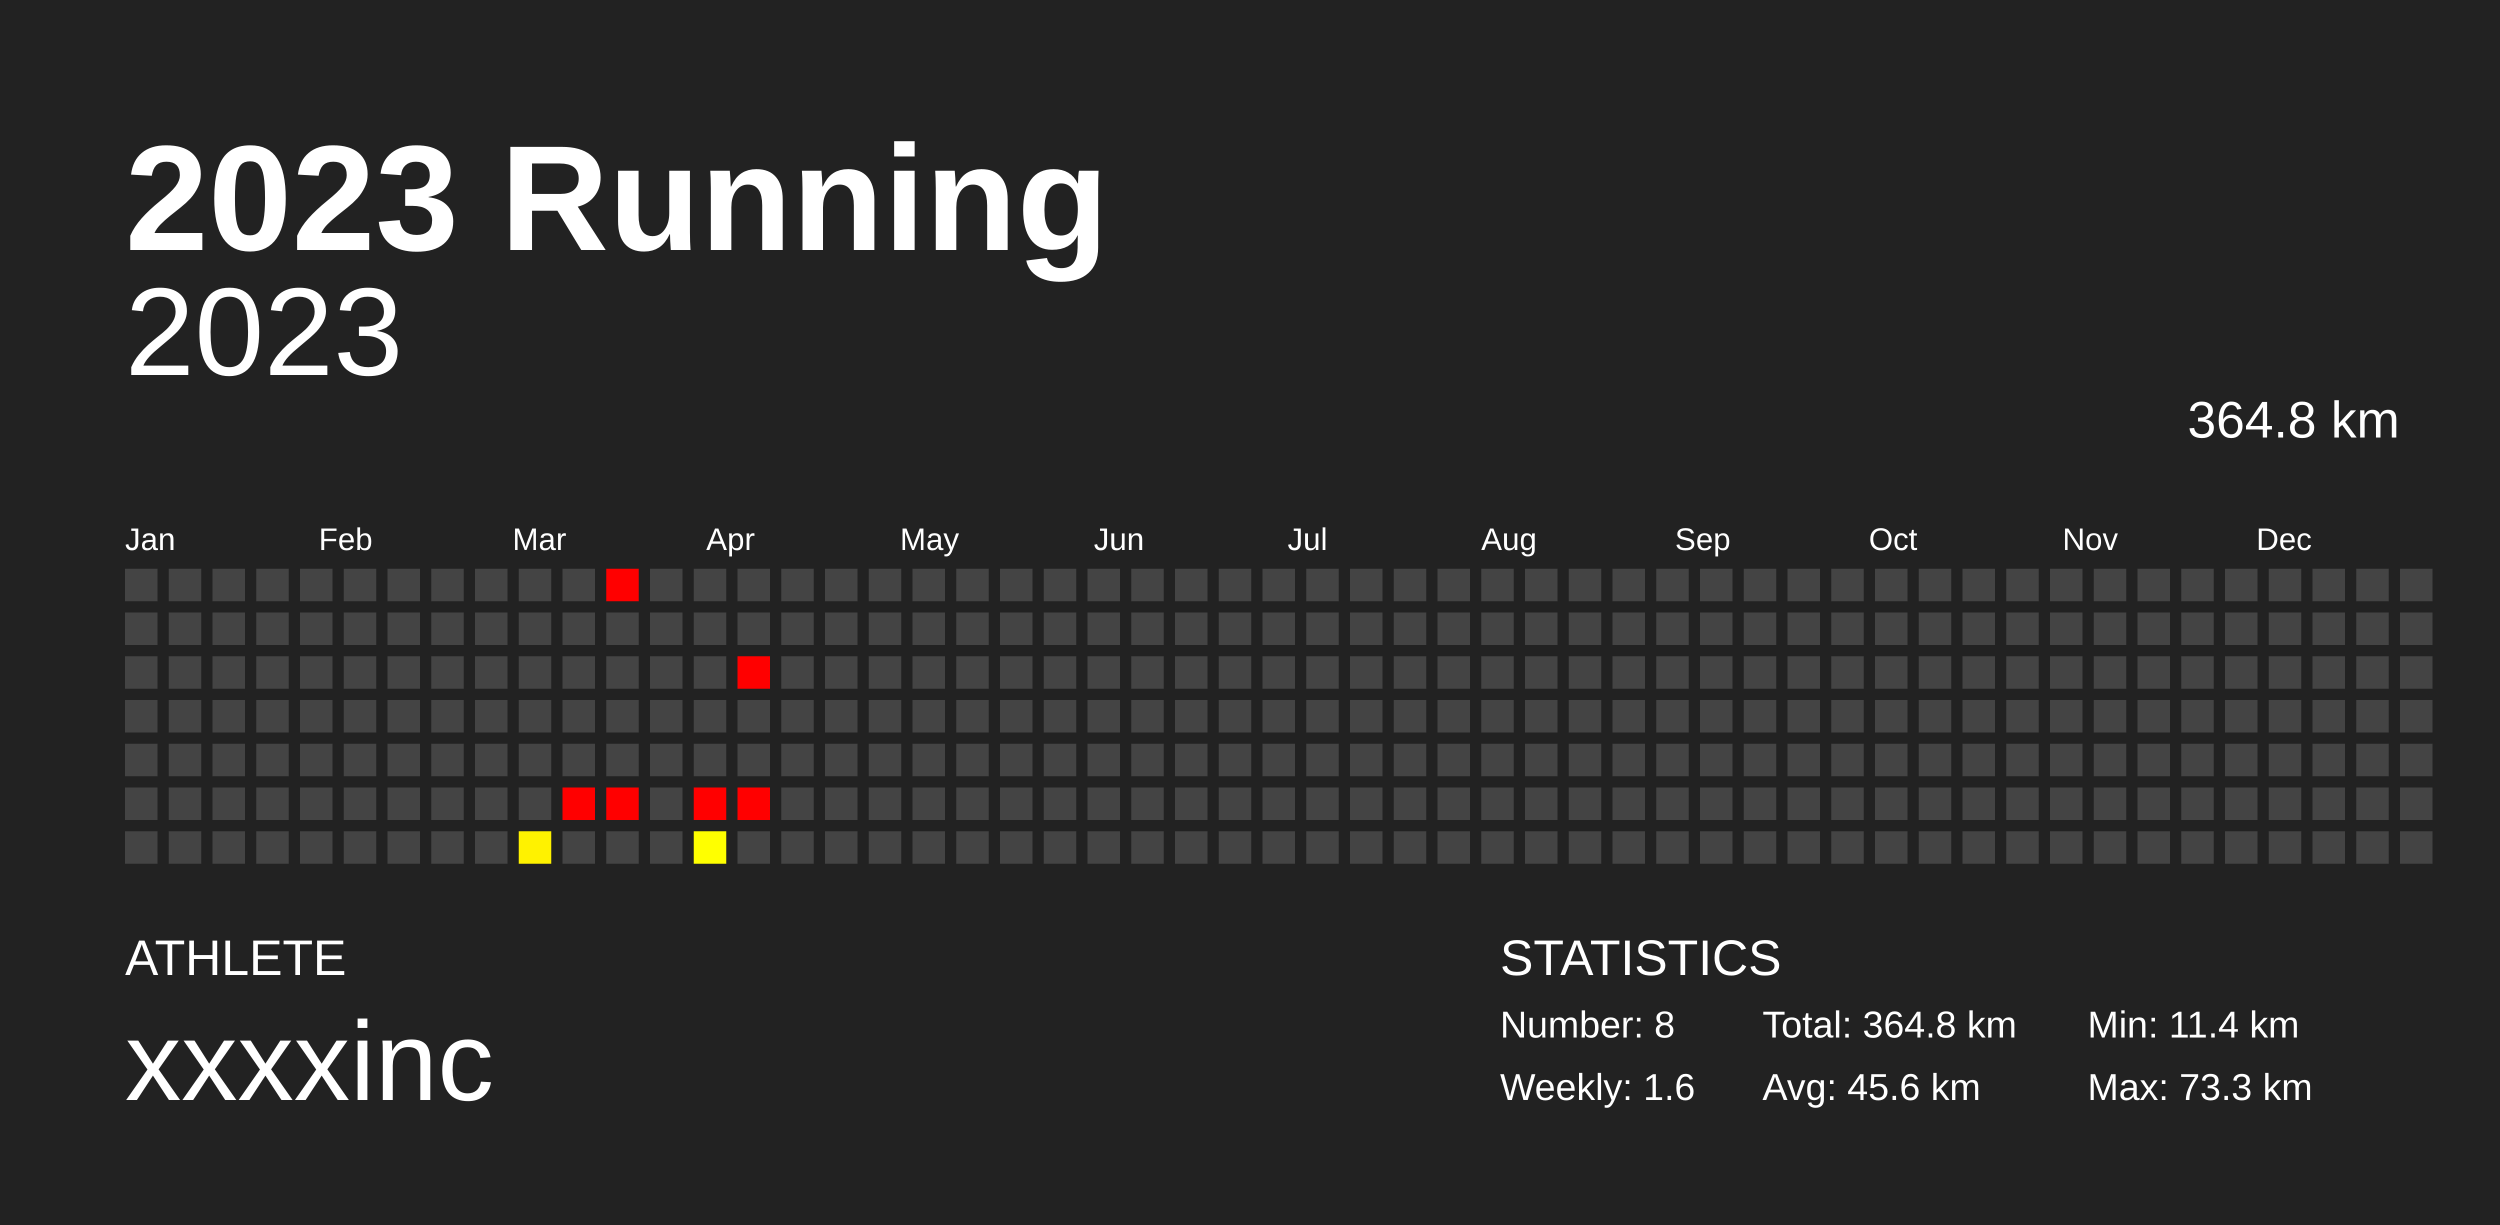
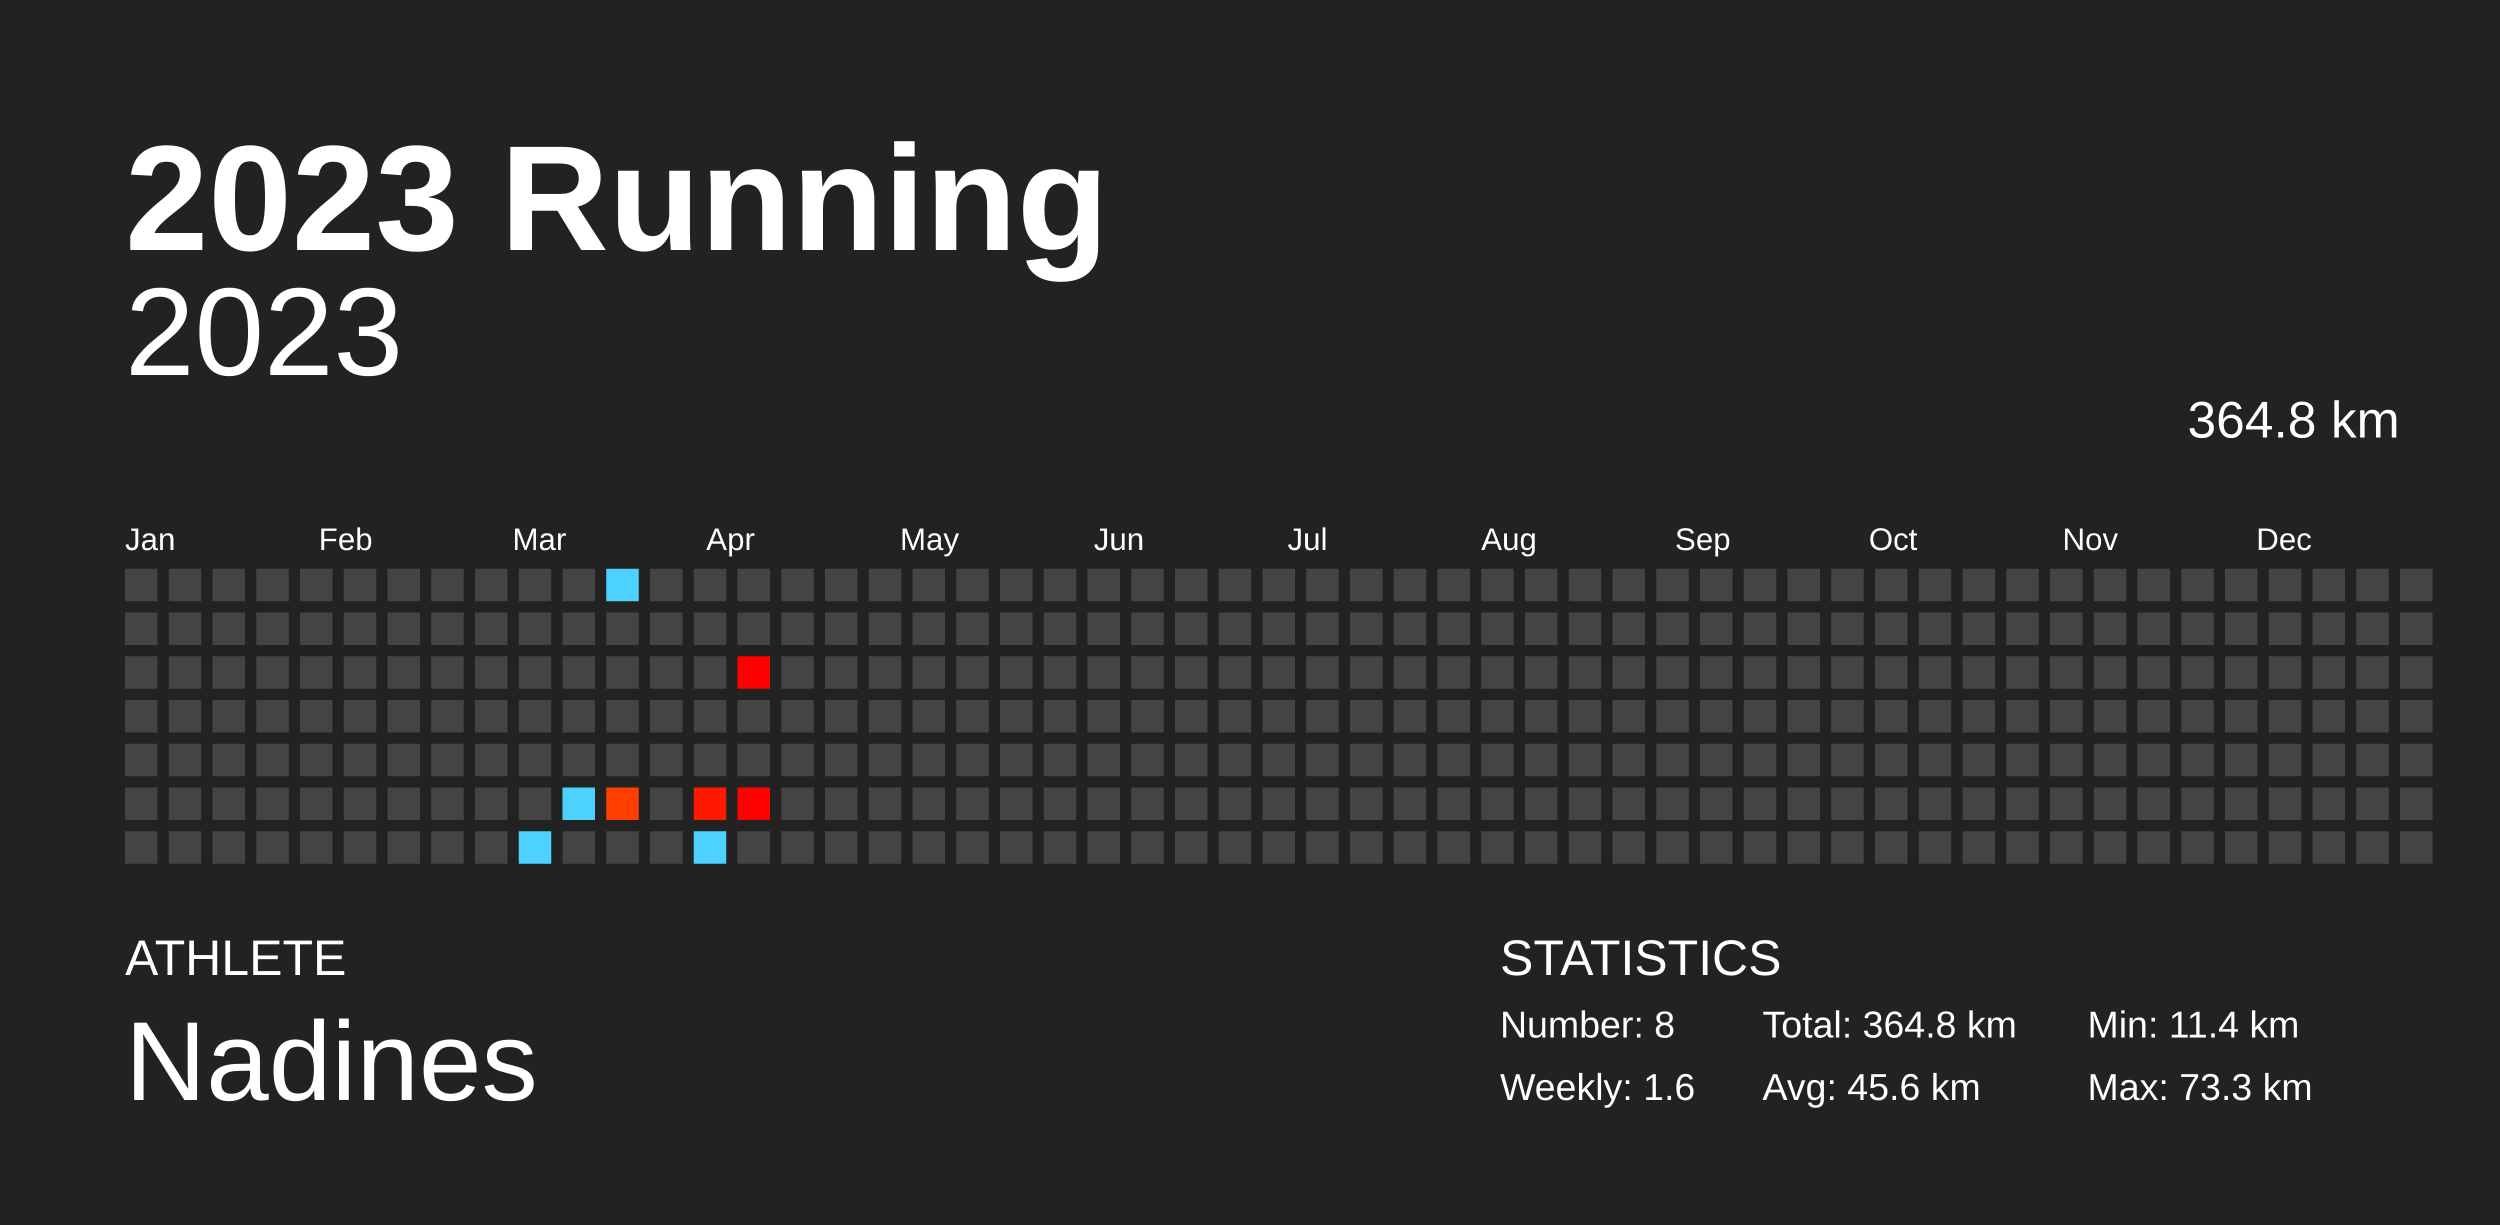
<svg xmlns="http://www.w3.org/2000/svg" baseProfile="full" height="98mm" version="1.1" viewBox="0,0,200,98" width="200mm">
  <defs />
  <rect fill="#222222" height="98" width="200" x="0" y="0" />
  <text fill="#FFFFFF" style="font-size:12px; font-family:Arial; font-weight:bold;" x="10" y="20">2023 Running</text>
  <text fill="#FFFFFF" style="font-size:4px; font-family:Arial" x="10" y="78">ATHLETE</text>
-   <text fill="#FFFFFF" style="font-size:9px; font-family:Arial" x="10" y="88">xxxxinc</text>
+   <text fill="#FFFFFF" style="font-size:9px; font-family:Arial" x="10" y="88">Nadines</text>
  <text fill="#FFFFFF" style="font-size:4px; font-family:Arial" x="120" y="78">STATISTICS</text>
  <text fill="#FFFFFF" style="font-size:3px; font-family:Arial" x="120" y="83">Number: 8</text>
  <text fill="#FFFFFF" style="font-size:3px; font-family:Arial" x="120" y="88">Weekly: 1.6</text>
  <text fill="#FFFFFF" style="font-size:3px; font-family:Arial" x="141" y="83">Total: 364.8 km</text>
  <text fill="#FFFFFF" style="font-size:3px; font-family:Arial" x="141" y="88">Avg: 45.6 km</text>
  <text fill="#FFFFFF" style="font-size:3px; font-family:Arial" x="167" y="83">Min: 11.4 km</text>
  <text fill="#FFFFFF" style="font-size:3px; font-family:Arial" x="167" y="88">Max: 73.3 km</text>
  <text alignment-baseline="hanging" fill="#FFFFFF" style="font-size:10.0px; font-family:Arial;" x="10" y="30">2023</text>
  <text alignment-baseline="hanging" fill="#FFFFFF" style="font-size:4.125px; font-family:Arial;" x="175" y="35">364.8 km</text>
  <text fill="#FFFFFF" style="font-size:2.5px; font-family:Arial" x="10.0" y="44">Jan</text>
  <text fill="#FFFFFF" style="font-size:2.5px; font-family:Arial" x="25.5" y="44">Feb</text>
  <text fill="#FFFFFF" style="font-size:2.5px; font-family:Arial" x="41.0" y="44">Mar</text>
  <text fill="#FFFFFF" style="font-size:2.5px; font-family:Arial" x="56.5" y="44">Apr</text>
  <text fill="#FFFFFF" style="font-size:2.5px; font-family:Arial" x="72.0" y="44">May</text>
  <text fill="#FFFFFF" style="font-size:2.5px; font-family:Arial" x="87.5" y="44">Jun</text>
  <text fill="#FFFFFF" style="font-size:2.5px; font-family:Arial" x="103.0" y="44">Jul</text>
  <text fill="#FFFFFF" style="font-size:2.5px; font-family:Arial" x="118.5" y="44">Aug</text>
  <text fill="#FFFFFF" style="font-size:2.5px; font-family:Arial" x="134.0" y="44">Sep</text>
  <text fill="#FFFFFF" style="font-size:2.5px; font-family:Arial" x="149.5" y="44">Oct</text>
  <text fill="#FFFFFF" style="font-size:2.5px; font-family:Arial" x="165.0" y="44">Nov</text>
  <text fill="#FFFFFF" style="font-size:2.5px; font-family:Arial" x="180.5" y="44">Dec</text>
  <rect fill="#444444" height="2.6" width="2.6" x="10.0" y="45.5" />
  <rect fill="#444444" height="2.6" width="2.6" x="10.0" y="49.0" />
  <rect fill="#444444" height="2.6" width="2.6" x="10.0" y="52.5" />
  <rect fill="#444444" height="2.6" width="2.6" x="10.0" y="56.0" />
  <rect fill="#444444" height="2.6" width="2.6" x="10.0" y="59.5" />
  <rect fill="#444444" height="2.6" width="2.6" x="10.0" y="63.0" />
  <rect fill="#444444" height="2.6" width="2.6" x="10.0" y="66.5" />
  <rect fill="#444444" height="2.6" width="2.6" x="13.5" y="45.5" />
  <rect fill="#444444" height="2.6" width="2.6" x="13.5" y="49.0" />
  <rect fill="#444444" height="2.6" width="2.6" x="13.5" y="52.5" />
  <rect fill="#444444" height="2.6" width="2.6" x="13.5" y="56.0" />
  <rect fill="#444444" height="2.6" width="2.6" x="13.5" y="59.5" />
  <rect fill="#444444" height="2.6" width="2.6" x="13.5" y="63.0" />
  <rect fill="#444444" height="2.6" width="2.6" x="13.5" y="66.5" />
  <rect fill="#444444" height="2.6" width="2.6" x="17.0" y="45.5" />
  <rect fill="#444444" height="2.6" width="2.6" x="17.0" y="49.0" />
  <rect fill="#444444" height="2.6" width="2.6" x="17.0" y="52.5" />
  <rect fill="#444444" height="2.6" width="2.6" x="17.0" y="56.0" />
  <rect fill="#444444" height="2.6" width="2.6" x="17.0" y="59.5" />
  <rect fill="#444444" height="2.6" width="2.6" x="17.0" y="63.0" />
  <rect fill="#444444" height="2.6" width="2.6" x="17.0" y="66.5" />
  <rect fill="#444444" height="2.6" width="2.6" x="20.5" y="45.5" />
  <rect fill="#444444" height="2.6" width="2.6" x="20.5" y="49.0" />
  <rect fill="#444444" height="2.6" width="2.6" x="20.5" y="52.5" />
  <rect fill="#444444" height="2.6" width="2.6" x="20.5" y="56.0" />
  <rect fill="#444444" height="2.6" width="2.6" x="20.5" y="59.5" />
  <rect fill="#444444" height="2.6" width="2.6" x="20.5" y="63.0" />
  <rect fill="#444444" height="2.6" width="2.6" x="20.5" y="66.5" />
  <rect fill="#444444" height="2.6" width="2.6" x="24.0" y="45.5" />
  <rect fill="#444444" height="2.6" width="2.6" x="24.0" y="49.0" />
  <rect fill="#444444" height="2.6" width="2.6" x="24.0" y="52.5" />
  <rect fill="#444444" height="2.6" width="2.6" x="24.0" y="56.0" />
  <rect fill="#444444" height="2.6" width="2.6" x="24.0" y="59.5" />
  <rect fill="#444444" height="2.6" width="2.6" x="24.0" y="63.0" />
  <rect fill="#444444" height="2.6" width="2.6" x="24.0" y="66.5" />
  <rect fill="#444444" height="2.6" width="2.6" x="27.5" y="45.5" />
  <rect fill="#444444" height="2.6" width="2.6" x="27.5" y="49.0" />
  <rect fill="#444444" height="2.6" width="2.6" x="27.5" y="52.5" />
  <rect fill="#444444" height="2.6" width="2.6" x="27.5" y="56.0" />
  <rect fill="#444444" height="2.6" width="2.6" x="27.5" y="59.5" />
  <rect fill="#444444" height="2.6" width="2.6" x="27.5" y="63.0" />
  <rect fill="#444444" height="2.6" width="2.6" x="27.5" y="66.5" />
  <rect fill="#444444" height="2.6" width="2.6" x="31.0" y="45.5" />
  <rect fill="#444444" height="2.6" width="2.6" x="31.0" y="49.0" />
  <rect fill="#444444" height="2.6" width="2.6" x="31.0" y="52.5" />
  <rect fill="#444444" height="2.6" width="2.6" x="31.0" y="56.0" />
  <rect fill="#444444" height="2.6" width="2.6" x="31.0" y="59.5" />
  <rect fill="#444444" height="2.6" width="2.6" x="31.0" y="63.0" />
  <rect fill="#444444" height="2.6" width="2.6" x="31.0" y="66.5" />
  <rect fill="#444444" height="2.6" width="2.6" x="34.5" y="45.5" />
  <rect fill="#444444" height="2.6" width="2.6" x="34.5" y="49.0" />
  <rect fill="#444444" height="2.6" width="2.6" x="34.5" y="52.5" />
  <rect fill="#444444" height="2.6" width="2.6" x="34.5" y="56.0" />
  <rect fill="#444444" height="2.6" width="2.6" x="34.5" y="59.5" />
  <rect fill="#444444" height="2.6" width="2.6" x="34.5" y="63.0" />
  <rect fill="#444444" height="2.6" width="2.6" x="34.5" y="66.5" />
  <rect fill="#444444" height="2.6" width="2.6" x="38.0" y="45.5" />
  <rect fill="#444444" height="2.6" width="2.6" x="38.0" y="49.0" />
  <rect fill="#444444" height="2.6" width="2.6" x="38.0" y="52.5" />
  <rect fill="#444444" height="2.6" width="2.6" x="38.0" y="56.0" />
  <rect fill="#444444" height="2.6" width="2.6" x="38.0" y="59.5" />
  <rect fill="#444444" height="2.6" width="2.6" x="38.0" y="63.0" />
  <rect fill="#444444" height="2.6" width="2.6" x="38.0" y="66.5" />
  <rect fill="#444444" height="2.6" width="2.6" x="41.5" y="45.5" />
  <rect fill="#444444" height="2.6" width="2.6" x="41.5" y="49.0" />
  <rect fill="#444444" height="2.6" width="2.6" x="41.5" y="52.5" />
  <rect fill="#444444" height="2.6" width="2.6" x="41.5" y="56.0" />
  <rect fill="#444444" height="2.6" width="2.6" x="41.5" y="59.5" />
  <rect fill="#444444" height="2.6" width="2.6" x="41.5" y="63.0" />
-   <rect fill="#fff200" height="2.6" width="2.6" x="41.5" y="66.5" />
+   <rect fill="#4dd2ff" height="2.6" width="2.6" x="41.5" y="66.5" />
  <rect fill="#444444" height="2.6" width="2.6" x="45.0" y="45.5" />
  <rect fill="#444444" height="2.6" width="2.6" x="45.0" y="49.0" />
  <rect fill="#444444" height="2.6" width="2.6" x="45.0" y="52.5" />
  <rect fill="#444444" height="2.6" width="2.6" x="45.0" y="56.0" />
  <rect fill="#444444" height="2.6" width="2.6" x="45.0" y="59.5" />
-   <rect fill="red" height="2.6" width="2.6" x="45.0" y="63.0" />
+   <rect fill="#4dd2ff" height="2.6" width="2.6" x="45.0" y="63.0" />
  <rect fill="#444444" height="2.6" width="2.6" x="45.0" y="66.5" />
-   <rect fill="red" height="2.6" width="2.6" x="48.5" y="45.5" />
+   <rect fill="#4dd2ff" height="2.6" width="2.6" x="48.5" y="45.5" />
  <rect fill="#444444" height="2.6" width="2.6" x="48.5" y="49.0" />
  <rect fill="#444444" height="2.6" width="2.6" x="48.5" y="52.5" />
  <rect fill="#444444" height="2.6" width="2.6" x="48.5" y="56.0" />
  <rect fill="#444444" height="2.6" width="2.6" x="48.5" y="59.5" />
-   <rect fill="red" height="2.6" width="2.6" x="48.5" y="63.0" />
+   <rect fill="#ff3e00" height="2.6" width="2.6" x="48.5" y="63.0" />
  <rect fill="#444444" height="2.6" width="2.6" x="48.5" y="66.5" />
  <rect fill="#444444" height="2.6" width="2.6" x="52.0" y="45.5" />
  <rect fill="#444444" height="2.6" width="2.6" x="52.0" y="49.0" />
  <rect fill="#444444" height="2.6" width="2.6" x="52.0" y="52.5" />
  <rect fill="#444444" height="2.6" width="2.6" x="52.0" y="56.0" />
  <rect fill="#444444" height="2.6" width="2.6" x="52.0" y="59.5" />
  <rect fill="#444444" height="2.6" width="2.6" x="52.0" y="63.0" />
  <rect fill="#444444" height="2.6" width="2.6" x="52.0" y="66.5" />
  <rect fill="#444444" height="2.6" width="2.6" x="55.5" y="45.5" />
  <rect fill="#444444" height="2.6" width="2.6" x="55.5" y="49.0" />
  <rect fill="#444444" height="2.6" width="2.6" x="55.5" y="52.5" />
  <rect fill="#444444" height="2.6" width="2.6" x="55.5" y="56.0" />
  <rect fill="#444444" height="2.6" width="2.6" x="55.5" y="59.5" />
-   <rect fill="red" height="2.6" width="2.6" x="55.5" y="63.0" />
-   <rect fill="#ffff00" height="2.6" width="2.6" x="55.5" y="66.5" />
+   <rect fill="#ff1900" height="2.6" width="2.6" x="55.5" y="63.0" />
+   <rect fill="#4dd2ff" height="2.6" width="2.6" x="55.5" y="66.5" />
  <rect fill="#444444" height="2.6" width="2.6" x="59.0" y="45.5" />
  <rect fill="#444444" height="2.6" width="2.6" x="59.0" y="49.0" />
-   <rect fill="red" height="2.6" width="2.6" x="59.0" y="52.5" />
+   <rect fill="#ff0000" height="2.6" width="2.6" x="59.0" y="52.5" />
  <rect fill="#444444" height="2.6" width="2.6" x="59.0" y="56.0" />
  <rect fill="#444444" height="2.6" width="2.6" x="59.0" y="59.5" />
-   <rect fill="red" height="2.6" width="2.6" x="59.0" y="63.0" />
+   <rect fill="#ff0200" height="2.6" width="2.6" x="59.0" y="63.0" />
  <rect fill="#444444" height="2.6" width="2.6" x="59.0" y="66.5" />
  <rect fill="#444444" height="2.6" width="2.6" x="62.5" y="45.5" />
  <rect fill="#444444" height="2.6" width="2.6" x="62.5" y="49.0" />
  <rect fill="#444444" height="2.6" width="2.6" x="62.5" y="52.5" />
  <rect fill="#444444" height="2.6" width="2.6" x="62.5" y="56.0" />
  <rect fill="#444444" height="2.6" width="2.6" x="62.5" y="59.5" />
  <rect fill="#444444" height="2.6" width="2.6" x="62.5" y="63.0" />
  <rect fill="#444444" height="2.6" width="2.6" x="62.5" y="66.5" />
  <rect fill="#444444" height="2.6" width="2.6" x="66.0" y="45.5" />
  <rect fill="#444444" height="2.6" width="2.6" x="66.0" y="49.0" />
  <rect fill="#444444" height="2.6" width="2.6" x="66.0" y="52.5" />
  <rect fill="#444444" height="2.6" width="2.6" x="66.0" y="56.0" />
  <rect fill="#444444" height="2.6" width="2.6" x="66.0" y="59.5" />
  <rect fill="#444444" height="2.6" width="2.6" x="66.0" y="63.0" />
  <rect fill="#444444" height="2.6" width="2.6" x="66.0" y="66.5" />
  <rect fill="#444444" height="2.6" width="2.6" x="69.5" y="45.5" />
  <rect fill="#444444" height="2.6" width="2.6" x="69.5" y="49.0" />
  <rect fill="#444444" height="2.6" width="2.6" x="69.5" y="52.5" />
  <rect fill="#444444" height="2.6" width="2.6" x="69.5" y="56.0" />
  <rect fill="#444444" height="2.6" width="2.6" x="69.5" y="59.5" />
  <rect fill="#444444" height="2.6" width="2.6" x="69.5" y="63.0" />
  <rect fill="#444444" height="2.6" width="2.6" x="69.5" y="66.5" />
  <rect fill="#444444" height="2.6" width="2.6" x="73.0" y="45.5" />
  <rect fill="#444444" height="2.6" width="2.6" x="73.0" y="49.0" />
  <rect fill="#444444" height="2.6" width="2.6" x="73.0" y="52.5" />
  <rect fill="#444444" height="2.6" width="2.6" x="73.0" y="56.0" />
  <rect fill="#444444" height="2.6" width="2.6" x="73.0" y="59.5" />
  <rect fill="#444444" height="2.6" width="2.6" x="73.0" y="63.0" />
  <rect fill="#444444" height="2.6" width="2.6" x="73.0" y="66.5" />
  <rect fill="#444444" height="2.6" width="2.6" x="76.5" y="45.5" />
  <rect fill="#444444" height="2.6" width="2.6" x="76.5" y="49.0" />
  <rect fill="#444444" height="2.6" width="2.6" x="76.5" y="52.5" />
  <rect fill="#444444" height="2.6" width="2.6" x="76.5" y="56.0" />
  <rect fill="#444444" height="2.6" width="2.6" x="76.5" y="59.5" />
  <rect fill="#444444" height="2.6" width="2.6" x="76.5" y="63.0" />
  <rect fill="#444444" height="2.6" width="2.6" x="76.5" y="66.5" />
  <rect fill="#444444" height="2.6" width="2.6" x="80.0" y="45.5" />
  <rect fill="#444444" height="2.6" width="2.6" x="80.0" y="49.0" />
  <rect fill="#444444" height="2.6" width="2.6" x="80.0" y="52.5" />
  <rect fill="#444444" height="2.6" width="2.6" x="80.0" y="56.0" />
  <rect fill="#444444" height="2.6" width="2.6" x="80.0" y="59.5" />
  <rect fill="#444444" height="2.6" width="2.6" x="80.0" y="63.0" />
  <rect fill="#444444" height="2.6" width="2.6" x="80.0" y="66.5" />
  <rect fill="#444444" height="2.6" width="2.6" x="83.5" y="45.5" />
  <rect fill="#444444" height="2.6" width="2.6" x="83.5" y="49.0" />
  <rect fill="#444444" height="2.6" width="2.6" x="83.5" y="52.5" />
  <rect fill="#444444" height="2.6" width="2.6" x="83.5" y="56.0" />
  <rect fill="#444444" height="2.6" width="2.6" x="83.5" y="59.5" />
  <rect fill="#444444" height="2.6" width="2.6" x="83.5" y="63.0" />
  <rect fill="#444444" height="2.6" width="2.6" x="83.5" y="66.5" />
  <rect fill="#444444" height="2.6" width="2.6" x="87.0" y="45.5" />
  <rect fill="#444444" height="2.6" width="2.6" x="87.0" y="49.0" />
  <rect fill="#444444" height="2.6" width="2.6" x="87.0" y="52.5" />
  <rect fill="#444444" height="2.6" width="2.6" x="87.0" y="56.0" />
  <rect fill="#444444" height="2.6" width="2.6" x="87.0" y="59.5" />
  <rect fill="#444444" height="2.6" width="2.6" x="87.0" y="63.0" />
  <rect fill="#444444" height="2.6" width="2.6" x="87.0" y="66.5" />
  <rect fill="#444444" height="2.6" width="2.6" x="90.5" y="45.5" />
  <rect fill="#444444" height="2.6" width="2.6" x="90.5" y="49.0" />
  <rect fill="#444444" height="2.6" width="2.6" x="90.5" y="52.5" />
  <rect fill="#444444" height="2.6" width="2.6" x="90.5" y="56.0" />
  <rect fill="#444444" height="2.6" width="2.6" x="90.5" y="59.5" />
  <rect fill="#444444" height="2.6" width="2.6" x="90.5" y="63.0" />
  <rect fill="#444444" height="2.6" width="2.6" x="90.5" y="66.5" />
  <rect fill="#444444" height="2.6" width="2.6" x="94.0" y="45.5" />
  <rect fill="#444444" height="2.6" width="2.6" x="94.0" y="49.0" />
  <rect fill="#444444" height="2.6" width="2.6" x="94.0" y="52.5" />
  <rect fill="#444444" height="2.6" width="2.6" x="94.0" y="56.0" />
  <rect fill="#444444" height="2.6" width="2.6" x="94.0" y="59.5" />
  <rect fill="#444444" height="2.6" width="2.6" x="94.0" y="63.0" />
  <rect fill="#444444" height="2.6" width="2.6" x="94.0" y="66.5" />
  <rect fill="#444444" height="2.6" width="2.6" x="97.5" y="45.5" />
  <rect fill="#444444" height="2.6" width="2.6" x="97.5" y="49.0" />
  <rect fill="#444444" height="2.6" width="2.6" x="97.5" y="52.5" />
  <rect fill="#444444" height="2.6" width="2.6" x="97.5" y="56.0" />
  <rect fill="#444444" height="2.6" width="2.6" x="97.5" y="59.5" />
  <rect fill="#444444" height="2.6" width="2.6" x="97.5" y="63.0" />
  <rect fill="#444444" height="2.6" width="2.6" x="97.5" y="66.5" />
  <rect fill="#444444" height="2.6" width="2.6" x="101.0" y="45.5" />
  <rect fill="#444444" height="2.6" width="2.6" x="101.0" y="49.0" />
  <rect fill="#444444" height="2.6" width="2.6" x="101.0" y="52.5" />
  <rect fill="#444444" height="2.6" width="2.6" x="101.0" y="56.0" />
  <rect fill="#444444" height="2.6" width="2.6" x="101.0" y="59.5" />
  <rect fill="#444444" height="2.6" width="2.6" x="101.0" y="63.0" />
  <rect fill="#444444" height="2.6" width="2.6" x="101.0" y="66.5" />
  <rect fill="#444444" height="2.6" width="2.6" x="104.5" y="45.5" />
  <rect fill="#444444" height="2.6" width="2.6" x="104.5" y="49.0" />
  <rect fill="#444444" height="2.6" width="2.6" x="104.5" y="52.5" />
  <rect fill="#444444" height="2.6" width="2.6" x="104.5" y="56.0" />
  <rect fill="#444444" height="2.6" width="2.6" x="104.5" y="59.5" />
  <rect fill="#444444" height="2.6" width="2.6" x="104.5" y="63.0" />
  <rect fill="#444444" height="2.6" width="2.6" x="104.5" y="66.5" />
  <rect fill="#444444" height="2.6" width="2.6" x="108.0" y="45.5" />
  <rect fill="#444444" height="2.6" width="2.6" x="108.0" y="49.0" />
  <rect fill="#444444" height="2.6" width="2.6" x="108.0" y="52.5" />
  <rect fill="#444444" height="2.6" width="2.6" x="108.0" y="56.0" />
  <rect fill="#444444" height="2.6" width="2.6" x="108.0" y="59.5" />
  <rect fill="#444444" height="2.6" width="2.6" x="108.0" y="63.0" />
  <rect fill="#444444" height="2.6" width="2.6" x="108.0" y="66.5" />
  <rect fill="#444444" height="2.6" width="2.6" x="111.5" y="45.5" />
  <rect fill="#444444" height="2.6" width="2.6" x="111.5" y="49.0" />
  <rect fill="#444444" height="2.6" width="2.6" x="111.5" y="52.5" />
  <rect fill="#444444" height="2.6" width="2.6" x="111.5" y="56.0" />
  <rect fill="#444444" height="2.6" width="2.6" x="111.5" y="59.5" />
  <rect fill="#444444" height="2.6" width="2.6" x="111.5" y="63.0" />
  <rect fill="#444444" height="2.6" width="2.6" x="111.5" y="66.5" />
  <rect fill="#444444" height="2.6" width="2.6" x="115.0" y="45.5" />
  <rect fill="#444444" height="2.6" width="2.6" x="115.0" y="49.0" />
  <rect fill="#444444" height="2.6" width="2.6" x="115.0" y="52.5" />
  <rect fill="#444444" height="2.6" width="2.6" x="115.0" y="56.0" />
  <rect fill="#444444" height="2.6" width="2.6" x="115.0" y="59.5" />
  <rect fill="#444444" height="2.6" width="2.6" x="115.0" y="63.0" />
  <rect fill="#444444" height="2.6" width="2.6" x="115.0" y="66.5" />
  <rect fill="#444444" height="2.6" width="2.6" x="118.5" y="45.5" />
  <rect fill="#444444" height="2.6" width="2.6" x="118.5" y="49.0" />
  <rect fill="#444444" height="2.6" width="2.6" x="118.5" y="52.5" />
  <rect fill="#444444" height="2.6" width="2.6" x="118.5" y="56.0" />
  <rect fill="#444444" height="2.6" width="2.6" x="118.5" y="59.5" />
  <rect fill="#444444" height="2.6" width="2.6" x="118.5" y="63.0" />
  <rect fill="#444444" height="2.6" width="2.6" x="118.5" y="66.5" />
  <rect fill="#444444" height="2.6" width="2.6" x="122.0" y="45.5" />
  <rect fill="#444444" height="2.6" width="2.6" x="122.0" y="49.0" />
  <rect fill="#444444" height="2.6" width="2.6" x="122.0" y="52.5" />
  <rect fill="#444444" height="2.6" width="2.6" x="122.0" y="56.0" />
  <rect fill="#444444" height="2.6" width="2.6" x="122.0" y="59.5" />
  <rect fill="#444444" height="2.6" width="2.6" x="122.0" y="63.0" />
  <rect fill="#444444" height="2.6" width="2.6" x="122.0" y="66.5" />
  <rect fill="#444444" height="2.6" width="2.6" x="125.5" y="45.5" />
  <rect fill="#444444" height="2.6" width="2.6" x="125.5" y="49.0" />
  <rect fill="#444444" height="2.6" width="2.6" x="125.5" y="52.5" />
  <rect fill="#444444" height="2.6" width="2.6" x="125.5" y="56.0" />
  <rect fill="#444444" height="2.6" width="2.6" x="125.5" y="59.5" />
  <rect fill="#444444" height="2.6" width="2.6" x="125.5" y="63.0" />
  <rect fill="#444444" height="2.6" width="2.6" x="125.5" y="66.5" />
  <rect fill="#444444" height="2.6" width="2.6" x="129.0" y="45.5" />
  <rect fill="#444444" height="2.6" width="2.6" x="129.0" y="49.0" />
  <rect fill="#444444" height="2.6" width="2.6" x="129.0" y="52.5" />
  <rect fill="#444444" height="2.6" width="2.6" x="129.0" y="56.0" />
  <rect fill="#444444" height="2.6" width="2.6" x="129.0" y="59.5" />
  <rect fill="#444444" height="2.6" width="2.6" x="129.0" y="63.0" />
  <rect fill="#444444" height="2.6" width="2.6" x="129.0" y="66.5" />
  <rect fill="#444444" height="2.6" width="2.6" x="132.5" y="45.5" />
  <rect fill="#444444" height="2.6" width="2.6" x="132.5" y="49.0" />
  <rect fill="#444444" height="2.6" width="2.6" x="132.5" y="52.5" />
  <rect fill="#444444" height="2.6" width="2.6" x="132.5" y="56.0" />
  <rect fill="#444444" height="2.6" width="2.6" x="132.5" y="59.5" />
  <rect fill="#444444" height="2.6" width="2.6" x="132.5" y="63.0" />
  <rect fill="#444444" height="2.6" width="2.6" x="132.5" y="66.5" />
  <rect fill="#444444" height="2.6" width="2.6" x="136.0" y="45.5" />
  <rect fill="#444444" height="2.6" width="2.6" x="136.0" y="49.0" />
  <rect fill="#444444" height="2.6" width="2.6" x="136.0" y="52.5" />
  <rect fill="#444444" height="2.6" width="2.6" x="136.0" y="56.0" />
  <rect fill="#444444" height="2.6" width="2.6" x="136.0" y="59.5" />
  <rect fill="#444444" height="2.6" width="2.6" x="136.0" y="63.0" />
  <rect fill="#444444" height="2.6" width="2.6" x="136.0" y="66.5" />
  <rect fill="#444444" height="2.6" width="2.6" x="139.5" y="45.5" />
  <rect fill="#444444" height="2.6" width="2.6" x="139.5" y="49.0" />
  <rect fill="#444444" height="2.6" width="2.6" x="139.5" y="52.5" />
  <rect fill="#444444" height="2.6" width="2.6" x="139.5" y="56.0" />
  <rect fill="#444444" height="2.6" width="2.6" x="139.5" y="59.5" />
  <rect fill="#444444" height="2.6" width="2.6" x="139.5" y="63.0" />
  <rect fill="#444444" height="2.6" width="2.6" x="139.5" y="66.5" />
  <rect fill="#444444" height="2.6" width="2.6" x="143.0" y="45.5" />
  <rect fill="#444444" height="2.6" width="2.6" x="143.0" y="49.0" />
  <rect fill="#444444" height="2.6" width="2.6" x="143.0" y="52.5" />
  <rect fill="#444444" height="2.6" width="2.6" x="143.0" y="56.0" />
  <rect fill="#444444" height="2.6" width="2.6" x="143.0" y="59.5" />
  <rect fill="#444444" height="2.6" width="2.6" x="143.0" y="63.0" />
  <rect fill="#444444" height="2.6" width="2.6" x="143.0" y="66.5" />
  <rect fill="#444444" height="2.6" width="2.6" x="146.5" y="45.5" />
  <rect fill="#444444" height="2.6" width="2.6" x="146.5" y="49.0" />
  <rect fill="#444444" height="2.6" width="2.6" x="146.5" y="52.5" />
  <rect fill="#444444" height="2.6" width="2.6" x="146.5" y="56.0" />
  <rect fill="#444444" height="2.6" width="2.6" x="146.5" y="59.5" />
  <rect fill="#444444" height="2.6" width="2.6" x="146.5" y="63.0" />
  <rect fill="#444444" height="2.6" width="2.6" x="146.5" y="66.5" />
  <rect fill="#444444" height="2.6" width="2.6" x="150.0" y="45.5" />
  <rect fill="#444444" height="2.6" width="2.6" x="150.0" y="49.0" />
  <rect fill="#444444" height="2.6" width="2.6" x="150.0" y="52.5" />
  <rect fill="#444444" height="2.6" width="2.6" x="150.0" y="56.0" />
  <rect fill="#444444" height="2.6" width="2.6" x="150.0" y="59.5" />
  <rect fill="#444444" height="2.6" width="2.6" x="150.0" y="63.0" />
  <rect fill="#444444" height="2.6" width="2.6" x="150.0" y="66.5" />
  <rect fill="#444444" height="2.6" width="2.6" x="153.5" y="45.5" />
  <rect fill="#444444" height="2.6" width="2.6" x="153.5" y="49.0" />
  <rect fill="#444444" height="2.6" width="2.6" x="153.5" y="52.5" />
  <rect fill="#444444" height="2.6" width="2.6" x="153.5" y="56.0" />
  <rect fill="#444444" height="2.6" width="2.6" x="153.5" y="59.5" />
  <rect fill="#444444" height="2.6" width="2.6" x="153.5" y="63.0" />
  <rect fill="#444444" height="2.6" width="2.6" x="153.5" y="66.5" />
  <rect fill="#444444" height="2.6" width="2.6" x="157.0" y="45.5" />
  <rect fill="#444444" height="2.6" width="2.6" x="157.0" y="49.0" />
  <rect fill="#444444" height="2.6" width="2.6" x="157.0" y="52.5" />
  <rect fill="#444444" height="2.6" width="2.6" x="157.0" y="56.0" />
  <rect fill="#444444" height="2.6" width="2.6" x="157.0" y="59.5" />
  <rect fill="#444444" height="2.6" width="2.6" x="157.0" y="63.0" />
  <rect fill="#444444" height="2.6" width="2.6" x="157.0" y="66.5" />
  <rect fill="#444444" height="2.6" width="2.6" x="160.5" y="45.5" />
  <rect fill="#444444" height="2.6" width="2.6" x="160.5" y="49.0" />
  <rect fill="#444444" height="2.6" width="2.6" x="160.5" y="52.5" />
  <rect fill="#444444" height="2.6" width="2.6" x="160.5" y="56.0" />
  <rect fill="#444444" height="2.6" width="2.6" x="160.5" y="59.5" />
  <rect fill="#444444" height="2.6" width="2.6" x="160.5" y="63.0" />
  <rect fill="#444444" height="2.6" width="2.6" x="160.5" y="66.5" />
  <rect fill="#444444" height="2.6" width="2.6" x="164.0" y="45.5" />
  <rect fill="#444444" height="2.6" width="2.6" x="164.0" y="49.0" />
  <rect fill="#444444" height="2.6" width="2.6" x="164.0" y="52.5" />
  <rect fill="#444444" height="2.6" width="2.6" x="164.0" y="56.0" />
  <rect fill="#444444" height="2.6" width="2.6" x="164.0" y="59.5" />
  <rect fill="#444444" height="2.6" width="2.6" x="164.0" y="63.0" />
  <rect fill="#444444" height="2.6" width="2.6" x="164.0" y="66.5" />
  <rect fill="#444444" height="2.6" width="2.6" x="167.5" y="45.5" />
  <rect fill="#444444" height="2.6" width="2.6" x="167.5" y="49.0" />
  <rect fill="#444444" height="2.6" width="2.6" x="167.5" y="52.5" />
  <rect fill="#444444" height="2.6" width="2.6" x="167.5" y="56.0" />
  <rect fill="#444444" height="2.6" width="2.6" x="167.5" y="59.5" />
  <rect fill="#444444" height="2.6" width="2.6" x="167.5" y="63.0" />
  <rect fill="#444444" height="2.6" width="2.6" x="167.5" y="66.5" />
  <rect fill="#444444" height="2.6" width="2.6" x="171.0" y="45.5" />
  <rect fill="#444444" height="2.6" width="2.6" x="171.0" y="49.0" />
  <rect fill="#444444" height="2.6" width="2.6" x="171.0" y="52.5" />
  <rect fill="#444444" height="2.6" width="2.6" x="171.0" y="56.0" />
  <rect fill="#444444" height="2.6" width="2.6" x="171.0" y="59.5" />
  <rect fill="#444444" height="2.6" width="2.6" x="171.0" y="63.0" />
  <rect fill="#444444" height="2.6" width="2.6" x="171.0" y="66.5" />
  <rect fill="#444444" height="2.6" width="2.6" x="174.5" y="45.5" />
  <rect fill="#444444" height="2.6" width="2.6" x="174.5" y="49.0" />
  <rect fill="#444444" height="2.6" width="2.6" x="174.5" y="52.5" />
  <rect fill="#444444" height="2.6" width="2.6" x="174.5" y="56.0" />
  <rect fill="#444444" height="2.6" width="2.6" x="174.5" y="59.5" />
  <rect fill="#444444" height="2.6" width="2.6" x="174.5" y="63.0" />
  <rect fill="#444444" height="2.6" width="2.6" x="174.5" y="66.5" />
  <rect fill="#444444" height="2.6" width="2.6" x="178.0" y="45.5" />
  <rect fill="#444444" height="2.6" width="2.6" x="178.0" y="49.0" />
  <rect fill="#444444" height="2.6" width="2.6" x="178.0" y="52.5" />
  <rect fill="#444444" height="2.6" width="2.6" x="178.0" y="56.0" />
  <rect fill="#444444" height="2.6" width="2.6" x="178.0" y="59.5" />
  <rect fill="#444444" height="2.6" width="2.6" x="178.0" y="63.0" />
  <rect fill="#444444" height="2.6" width="2.6" x="178.0" y="66.5" />
  <rect fill="#444444" height="2.6" width="2.6" x="181.5" y="45.5" />
  <rect fill="#444444" height="2.6" width="2.6" x="181.5" y="49.0" />
  <rect fill="#444444" height="2.6" width="2.6" x="181.5" y="52.5" />
  <rect fill="#444444" height="2.6" width="2.6" x="181.5" y="56.0" />
  <rect fill="#444444" height="2.6" width="2.6" x="181.5" y="59.5" />
  <rect fill="#444444" height="2.6" width="2.6" x="181.5" y="63.0" />
  <rect fill="#444444" height="2.6" width="2.6" x="181.5" y="66.5" />
  <rect fill="#444444" height="2.6" width="2.6" x="185.0" y="45.5" />
  <rect fill="#444444" height="2.6" width="2.6" x="185.0" y="49.0" />
  <rect fill="#444444" height="2.6" width="2.6" x="185.0" y="52.5" />
  <rect fill="#444444" height="2.6" width="2.6" x="185.0" y="56.0" />
  <rect fill="#444444" height="2.6" width="2.6" x="185.0" y="59.5" />
  <rect fill="#444444" height="2.6" width="2.6" x="185.0" y="63.0" />
  <rect fill="#444444" height="2.6" width="2.6" x="185.0" y="66.5" />
  <rect fill="#444444" height="2.6" width="2.6" x="188.5" y="45.5" />
  <rect fill="#444444" height="2.6" width="2.6" x="188.5" y="49.0" />
  <rect fill="#444444" height="2.6" width="2.6" x="188.5" y="52.5" />
  <rect fill="#444444" height="2.6" width="2.6" x="188.5" y="56.0" />
  <rect fill="#444444" height="2.6" width="2.6" x="188.5" y="59.5" />
  <rect fill="#444444" height="2.6" width="2.6" x="188.5" y="63.0" />
  <rect fill="#444444" height="2.6" width="2.6" x="188.5" y="66.5" />
  <rect fill="#444444" height="2.6" width="2.6" x="192.0" y="45.5" />
  <rect fill="#444444" height="2.6" width="2.6" x="192.0" y="49.0" />
  <rect fill="#444444" height="2.6" width="2.6" x="192.0" y="52.5" />
  <rect fill="#444444" height="2.6" width="2.6" x="192.0" y="56.0" />
  <rect fill="#444444" height="2.6" width="2.6" x="192.0" y="59.5" />
  <rect fill="#444444" height="2.6" width="2.6" x="192.0" y="63.0" />
  <rect fill="#444444" height="2.6" width="2.6" x="192.0" y="66.5" />
</svg>
